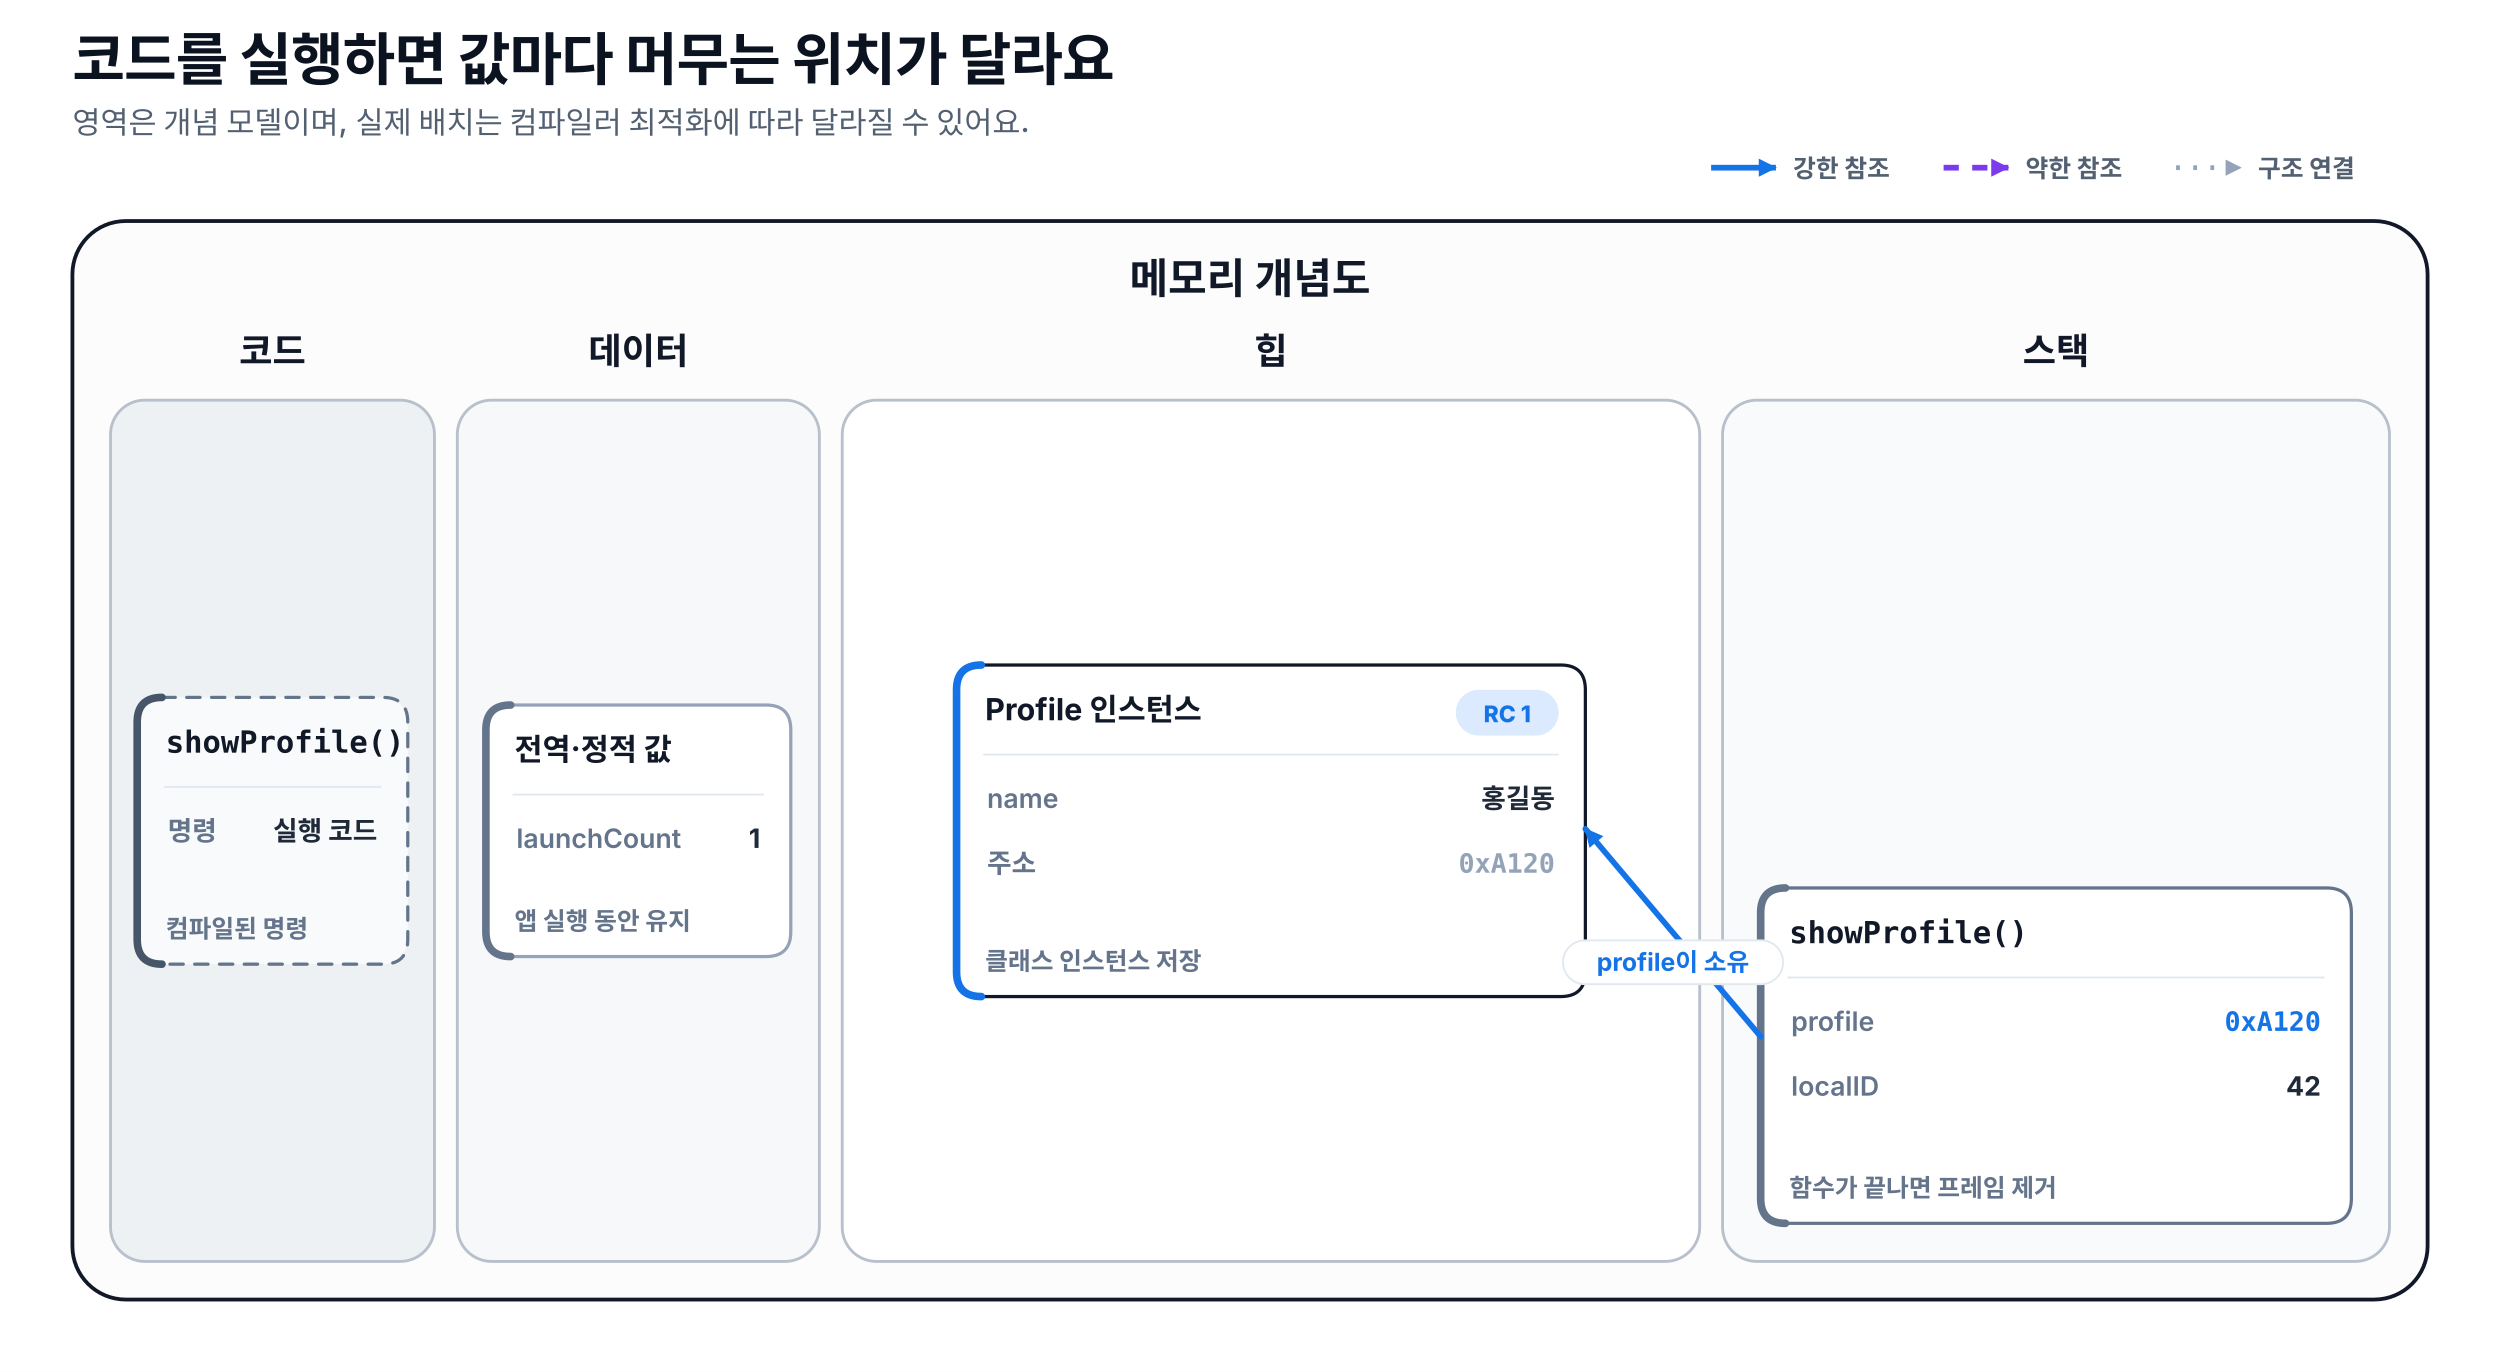
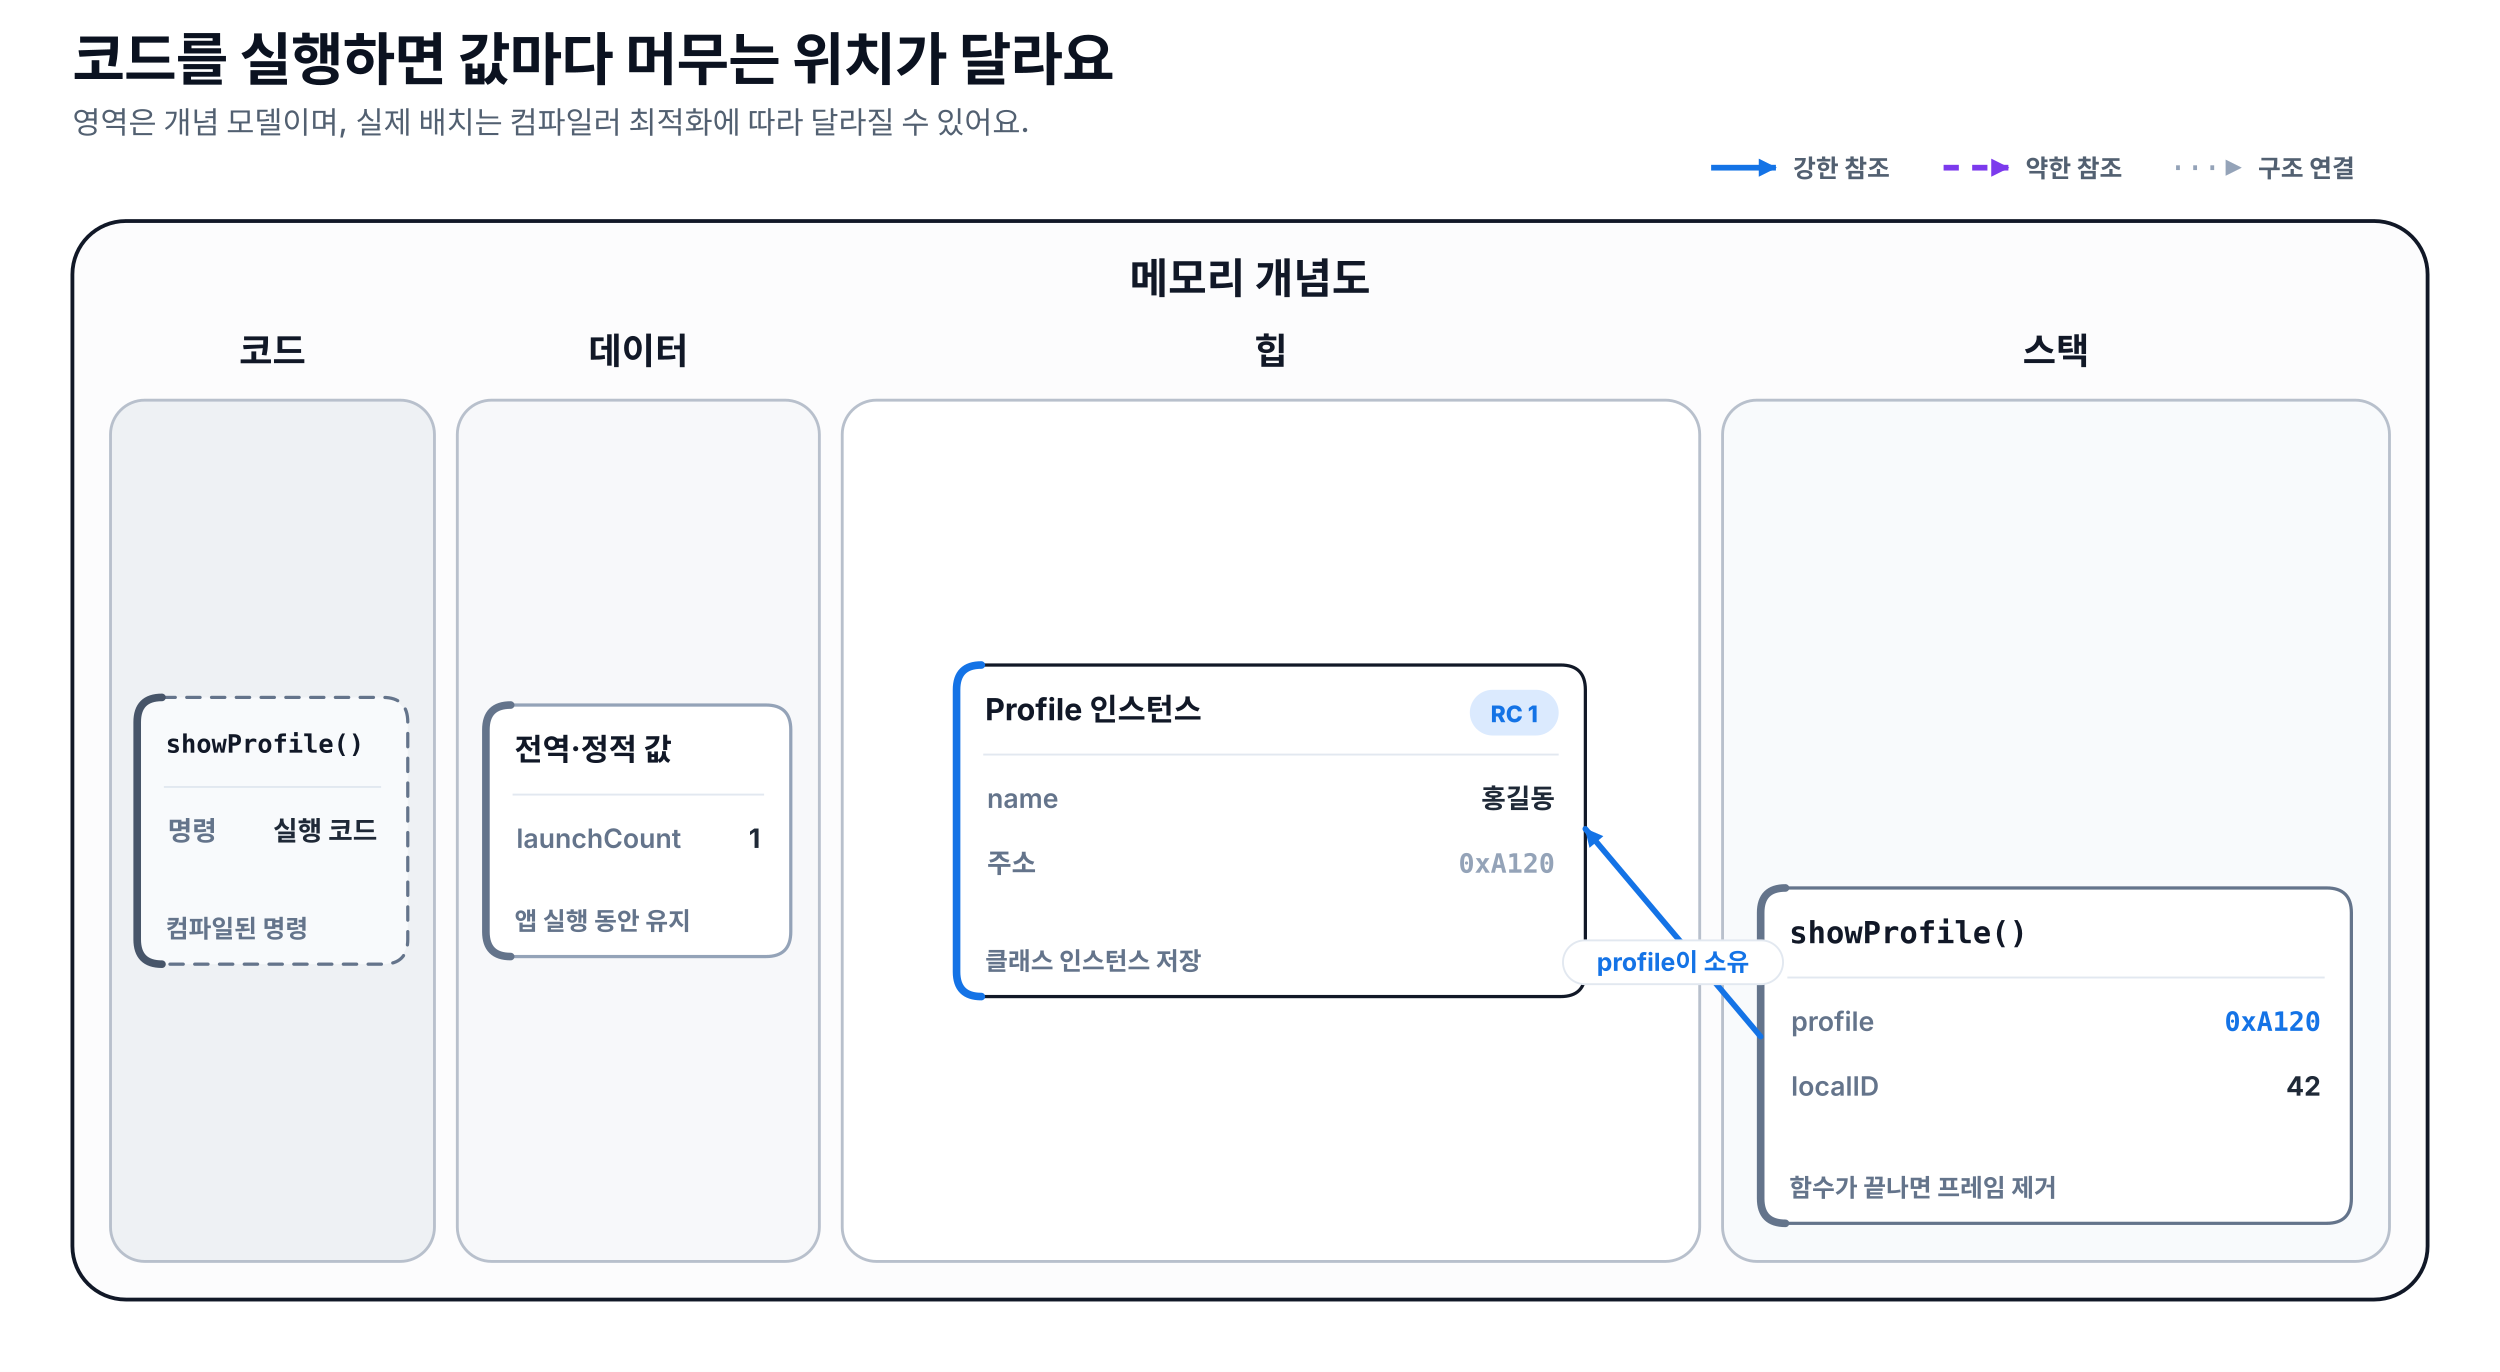
<svg xmlns="http://www.w3.org/2000/svg" width="1312" height="720" viewBox="0 0 1312 720" role="img" aria-labelledby="memory-diagram-title memory-diagram-desc">
  <defs>
    <marker id="arrow-strong" markerWidth="11" markerHeight="11" refX="9.5" refY="5.5" orient="auto" markerUnits="userSpaceOnUse">
      <path d="M 0.5 0.75 L 10 5.5 L 0.5 10.25 z" fill="#1473e6" />
    </marker>
    <marker id="arrow-weak" markerWidth="11" markerHeight="11" refX="9.5" refY="5.5" orient="auto" markerUnits="userSpaceOnUse">
      <path d="M 0.5 0.75 L 10 5.5 L 0.5 10.25 z" fill="#7c3aed" />
    </marker>
    <marker id="arrow-layout" markerWidth="10" markerHeight="10" refX="8.5" refY="5" orient="auto" markerUnits="userSpaceOnUse">
      <path d="M 0.5 0.75 L 9 5 L 0.5 9.25 z" fill="#94a3b8" />
    </marker>
    <style>
      text { font-family: -apple-system, BlinkMacSystemFont, "Apple SD Gothic Neo", "Noto Sans KR", sans-serif; }
      .diagram-title { font-size: 30px; font-weight: 760; fill: #0b1220; letter-spacing: -0.5px; }
      .diagram-subtitle { font-size: 16px; font-weight: 500; fill: #526071; }
      .memory-title { font-size: 22px; font-weight: 760; fill: #111827; }
      .column-title { font-size: 19px; font-weight: 720; fill: #111827; }
      .node-title { font-size: 16px; font-weight: 720; fill: #111827; }
      .node-title.mono, .row-value.mono { font-family: ui-monospace, SFMono-Regular, Menlo, monospace; }
      .row-label { font-size: 14px; font-weight: 600; fill: #64748b; }
      .row-value { font-size: 14px; font-weight: 650; fill: #1f2937; }
      .node-footer { font-size: 13px; font-weight: 560; fill: #64748b; }
      .legend { font-size: 13px; font-weight: 650; fill: #526071; }
      .connector-label { font-size: 13px; font-weight: 720; }
      .strong-text { fill: #1473e6; }
      .weak-text { fill: #7c3aed; }
      .danger-text { fill: #dc2626; }
      .safe-text { fill: #16835b; }
      .muted-text { fill: #94a3b8; }
    </style>
  </defs>
  <rect width="1312" height="720" fill="#ffffff" />
  <text x="38" y="42" class="diagram-title">코드를 실행하면 값마다 머무는 위치가 달라요</text>
  <text x="38" y="70" class="diagram-subtitle">영역은 개념 모델이며, 실제 배치는 컴파일러 최적화에 따라 달라질 수 있어요.</text>
  <g transform="translate(898 88)" aria-label="화살표 범례">
    <line x1="0" y1="0" x2="34" y2="0" stroke="#1473e6" stroke-width="3" marker-end="url(#arrow-strong)" />
    <text x="43" y="5" class="legend">강한 참조</text>
    <line x1="122" y1="0" x2="156" y2="0" stroke="#7c3aed" stroke-width="3" stroke-dasharray="8 7" marker-end="url(#arrow-weak)" />
    <text x="165" y="5" class="legend">약한 참조</text>
    <line x1="244" y1="0" x2="278" y2="0" stroke="#94a3b8" stroke-width="2.5" stroke-dasharray="2 7" marker-end="url(#arrow-layout)" />
    <text x="287" y="5" class="legend">구조 연결</text>
  </g>
  <rect x="38" y="116" width="1236" height="566" rx="28" fill="#fcfcfd" stroke="#111827" stroke-width="2" />
  <text x="656" y="154" text-anchor="middle" class="memory-title">메모리 개념도</text>
  <g id="column-code" aria-label="코드">
    <text x="143" y="191" text-anchor="middle" class="column-title">코드</text>
    <rect x="58" y="210" width="170" height="452" rx="18" fill="#eef1f4" stroke="#b8c0cc" stroke-width="1.5" />
    <g id="node-show-profile-code">
      <rect x="72" y="366" width="142" height="140" rx="13" fill="#f8fafc" />
      <path d="M 85 366 H 201 Q 214 366 214 379 V 493 Q 214 506 201 506 H 85" fill="none" stroke="#64748b" stroke-width="1.7" stroke-linecap="round" stroke-linejoin="round" stroke-dasharray="7 6" />
      <path d="M 85 366 Q 72 366 72 379 V 493 Q 72 506 85 506" fill="none" stroke="#475569" stroke-width="4" stroke-linecap="round" stroke-linejoin="round" />
-       <text x="87" y="395" class="node-title mono">showProfile()</text>
+       <text x="87" y="395" class="node-title mono" style="font-size: 13.3px;">showProfile()</text>
      <line x1="86" y1="413" x2="200" y2="413" stroke="#e2e8f0" />
-       <text x="88" y="441" class="row-label">명령</text>
-       <text x="198" y="441" text-anchor="end" class="row-value">실행 코드</text>
-       <text x="87" y="492" class="node-footer">컴파일된 명령</text>
+       <text x="88" y="441" class="row-label" style="font-size: 14px;">명령</text>
+       <text x="198" y="441" text-anchor="end" class="row-value" style="font-size: 14px;">실행 코드</text>
+       <text x="87" y="492" class="node-footer" style="font-size: 13px;">컴파일된 명령</text>
    </g>
  </g>
  <g id="column-data" aria-label="데이터">
    <text x="335" y="191" text-anchor="middle" class="column-title">데이터</text>
    <rect x="240" y="210" width="190" height="452" rx="18" fill="#f7f8fa" stroke="#b8c0cc" stroke-width="1.5" />
    <g id="node-launch-count">
      <rect x="255" y="370" width="160" height="132" rx="13" fill="#ffffff" />
      <path d="M 268 370 H 402 Q 415 370 415 383 V 489 Q 415 502 402 502 H 268" fill="none" stroke="#94a3b8" stroke-width="1.7" stroke-linecap="round" stroke-linejoin="round" />
      <path d="M 268 370 Q 255 370 255 383 V 489 Q 255 502 268 502" fill="none" stroke="#64748b" stroke-width="4" stroke-linecap="round" stroke-linejoin="round" />
-       <text x="270" y="399" class="node-title">전역·정적 값</text>
+       <text x="270" y="399" class="node-title" style="font-size: 16px;">전역·정적 값</text>
      <line x1="269" y1="417" x2="401" y2="417" stroke="#e2e8f0" />
-       <text x="271" y="445" class="row-label">launchCount</text>
-       <text x="399" y="445" text-anchor="end" class="row-value">1</text>
-       <text x="270" y="488" class="node-footer">앱 실행 동안 유지</text>
+       <text x="271" y="445" class="row-label" style="font-size: 14px;">launchCount</text>
+       <text x="399" y="445" text-anchor="end" class="row-value" style="font-size: 14px;">1</text>
+       <text x="270" y="488" class="node-footer" style="font-size: 13px;">앱 실행 동안 유지</text>
    </g>
  </g>
  <g id="column-heap" aria-label="힙">
    <text x="667" y="191" text-anchor="middle" class="column-title">힙</text>
    <rect x="442" y="210" width="450" height="452" rx="18" fill="#ffffff" stroke="#b8c0cc" stroke-width="1.5" />
    <g id="node-profile-object">
      <rect x="502" y="349" width="330" height="174" rx="13" fill="#ffffff" />
      <path d="M 515 349 H 819 Q 832 349 832 362 V 510 Q 832 523 819 523 H 515" fill="none" stroke="#111827" stroke-width="1.7" stroke-linecap="round" stroke-linejoin="round" />
      <path d="M 515 349 Q 502 349 502 362 V 510 Q 502 523 515 523" fill="none" stroke="#1473e6" stroke-width="4" stroke-linecap="round" stroke-linejoin="round" />
-       <text x="517" y="378" class="node-title">Profile 인스턴스</text>
+       <text x="517" y="378" class="node-title" style="font-size: 16px;">Profile 인스턴스</text>
      <g>
-         <rect x="764" y="362" width="54" height="24" rx="12" fill="#dbeafe" />
-         <text x="791" y="379" text-anchor="middle" style="font-size: 12px; font-weight: 760; fill: #1473e6;">RC 1</text>
+         <rect x="771.36" y="362" width="46.64" height="24" rx="12" fill="#dbeafe" />
+         <text x="794.68" y="379" text-anchor="middle" style="font-size: 12px; font-weight: 760; fill: #1473e6;">RC 1</text>
      </g>
      <line x1="516" y1="396" x2="818" y2="396" stroke="#e2e8f0" />
-       <text x="518" y="424" class="row-label">name</text>
-       <text x="816" y="424" text-anchor="end" class="row-value">홍길동</text>
-       <text x="518" y="458" class="row-label">주소</text>
-       <text x="816" y="458" text-anchor="end" class="row-value mono muted-text">0xA120</text>
-       <text x="517" y="509" class="node-footer">클래스 인스턴스 저장</text>
+       <text x="518" y="424" class="row-label" style="font-size: 14px;">name</text>
+       <text x="816" y="424" text-anchor="end" class="row-value" style="font-size: 14px;">홍길동</text>
+       <text x="518" y="458" class="row-label" style="font-size: 14px;">주소</text>
+       <text x="816" y="458" text-anchor="end" class="row-value mono muted-text" style="font-size: 14px;">0xA120</text>
+       <text x="517" y="509" class="node-footer" style="font-size: 13px;">클래스 인스턴스 저장</text>
    </g>
  </g>
  <g id="column-stack" aria-label="스택">
    <text x="1079" y="191" text-anchor="middle" class="column-title">스택</text>
    <rect x="904" y="210" width="350" height="452" rx="18" fill="#f8fafc" stroke="#b8c0cc" stroke-width="1.5" />
    <g id="node-show-profile-frame">
      <rect x="924" y="466" width="310" height="176" rx="13" fill="#ffffff" />
      <path d="M 937 466 H 1221 Q 1234 466 1234 479 V 629 Q 1234 642 1221 642 H 937" fill="none" stroke="#64748b" stroke-width="1.7" stroke-linecap="round" stroke-linejoin="round" />
      <path d="M 937 466 Q 924 466 924 479 V 629 Q 924 642 937 642" fill="none" stroke="#64748b" stroke-width="4" stroke-linecap="round" stroke-linejoin="round" />
-       <text x="939" y="495" class="node-title mono">showProfile()</text>
+       <text x="939" y="495" class="node-title mono" style="font-size: 16px;">showProfile()</text>
      <line x1="938" y1="513" x2="1220" y2="513" stroke="#e2e8f0" />
-       <text x="940" y="541" class="row-label">profile</text>
-       <text x="1218" y="541" text-anchor="end" class="row-value mono strong-text">0xA120</text>
-       <text x="940" y="575" class="row-label">localID</text>
-       <text x="1218" y="575" text-anchor="end" class="row-value">42</text>
-       <text x="939" y="628" class="node-footer">함수가 끝나면 프레임 제거</text>
+       <text x="940" y="541" class="row-label" style="font-size: 14px;">profile</text>
+       <text x="1218" y="541" text-anchor="end" class="row-value mono strong-text" style="font-size: 14px;">0xA120</text>
+       <text x="940" y="575" class="row-label" style="font-size: 14px;">localID</text>
+       <text x="1218" y="575" text-anchor="end" class="row-value" style="font-size: 14px;">42</text>
+       <text x="939" y="628" class="node-footer" style="font-size: 13px;">함수가 끝나면 프레임 제거</text>
    </g>
  </g>
  <g aria-label="참조 관계">
    <g>
      <path d="M 924 544 L 832 435" fill="none" stroke="#1473e6" stroke-width="3" stroke-linecap="round" marker-end="url(#arrow-strong)" />
      <g>
        <rect x="820.25" y="493.5" width="115.5" height="23" rx="11.5" fill="#ffffff" stroke="#e2e8f0" />
        <text x="878" y="509.5" text-anchor="middle" class="connector-label strong-text">profile이 소유</text>
      </g>
    </g>
  </g>
</svg>
